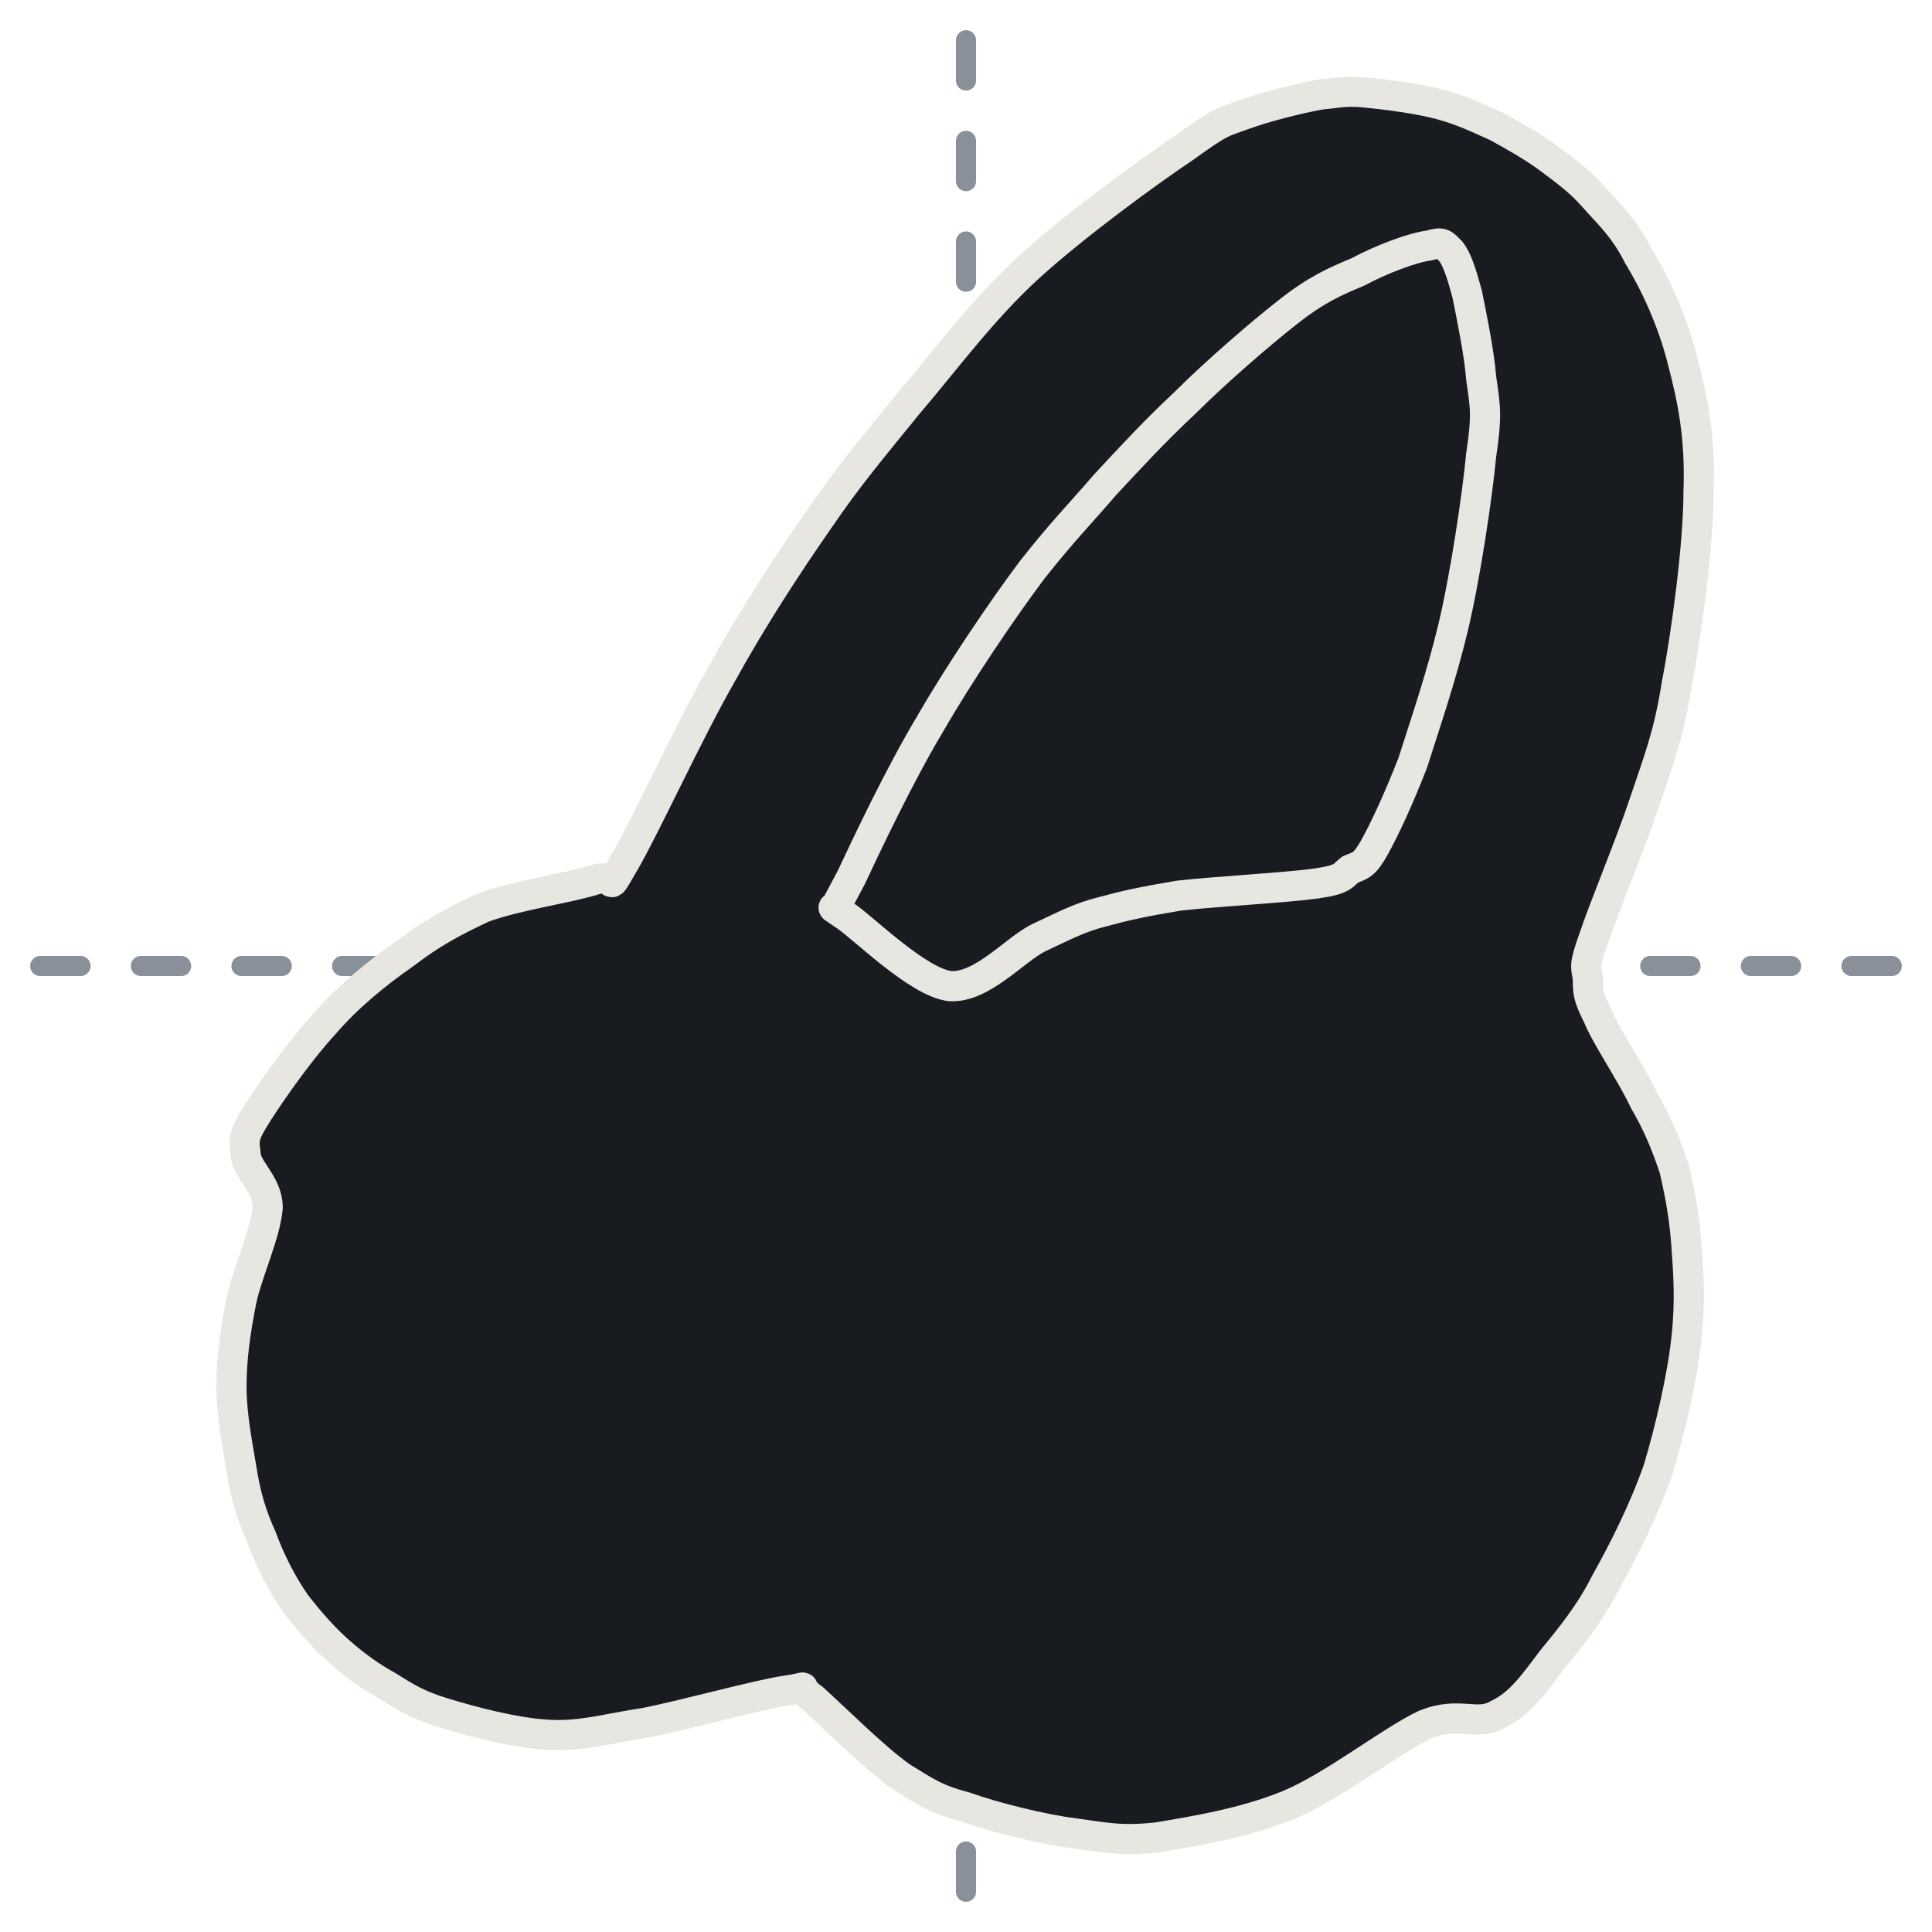
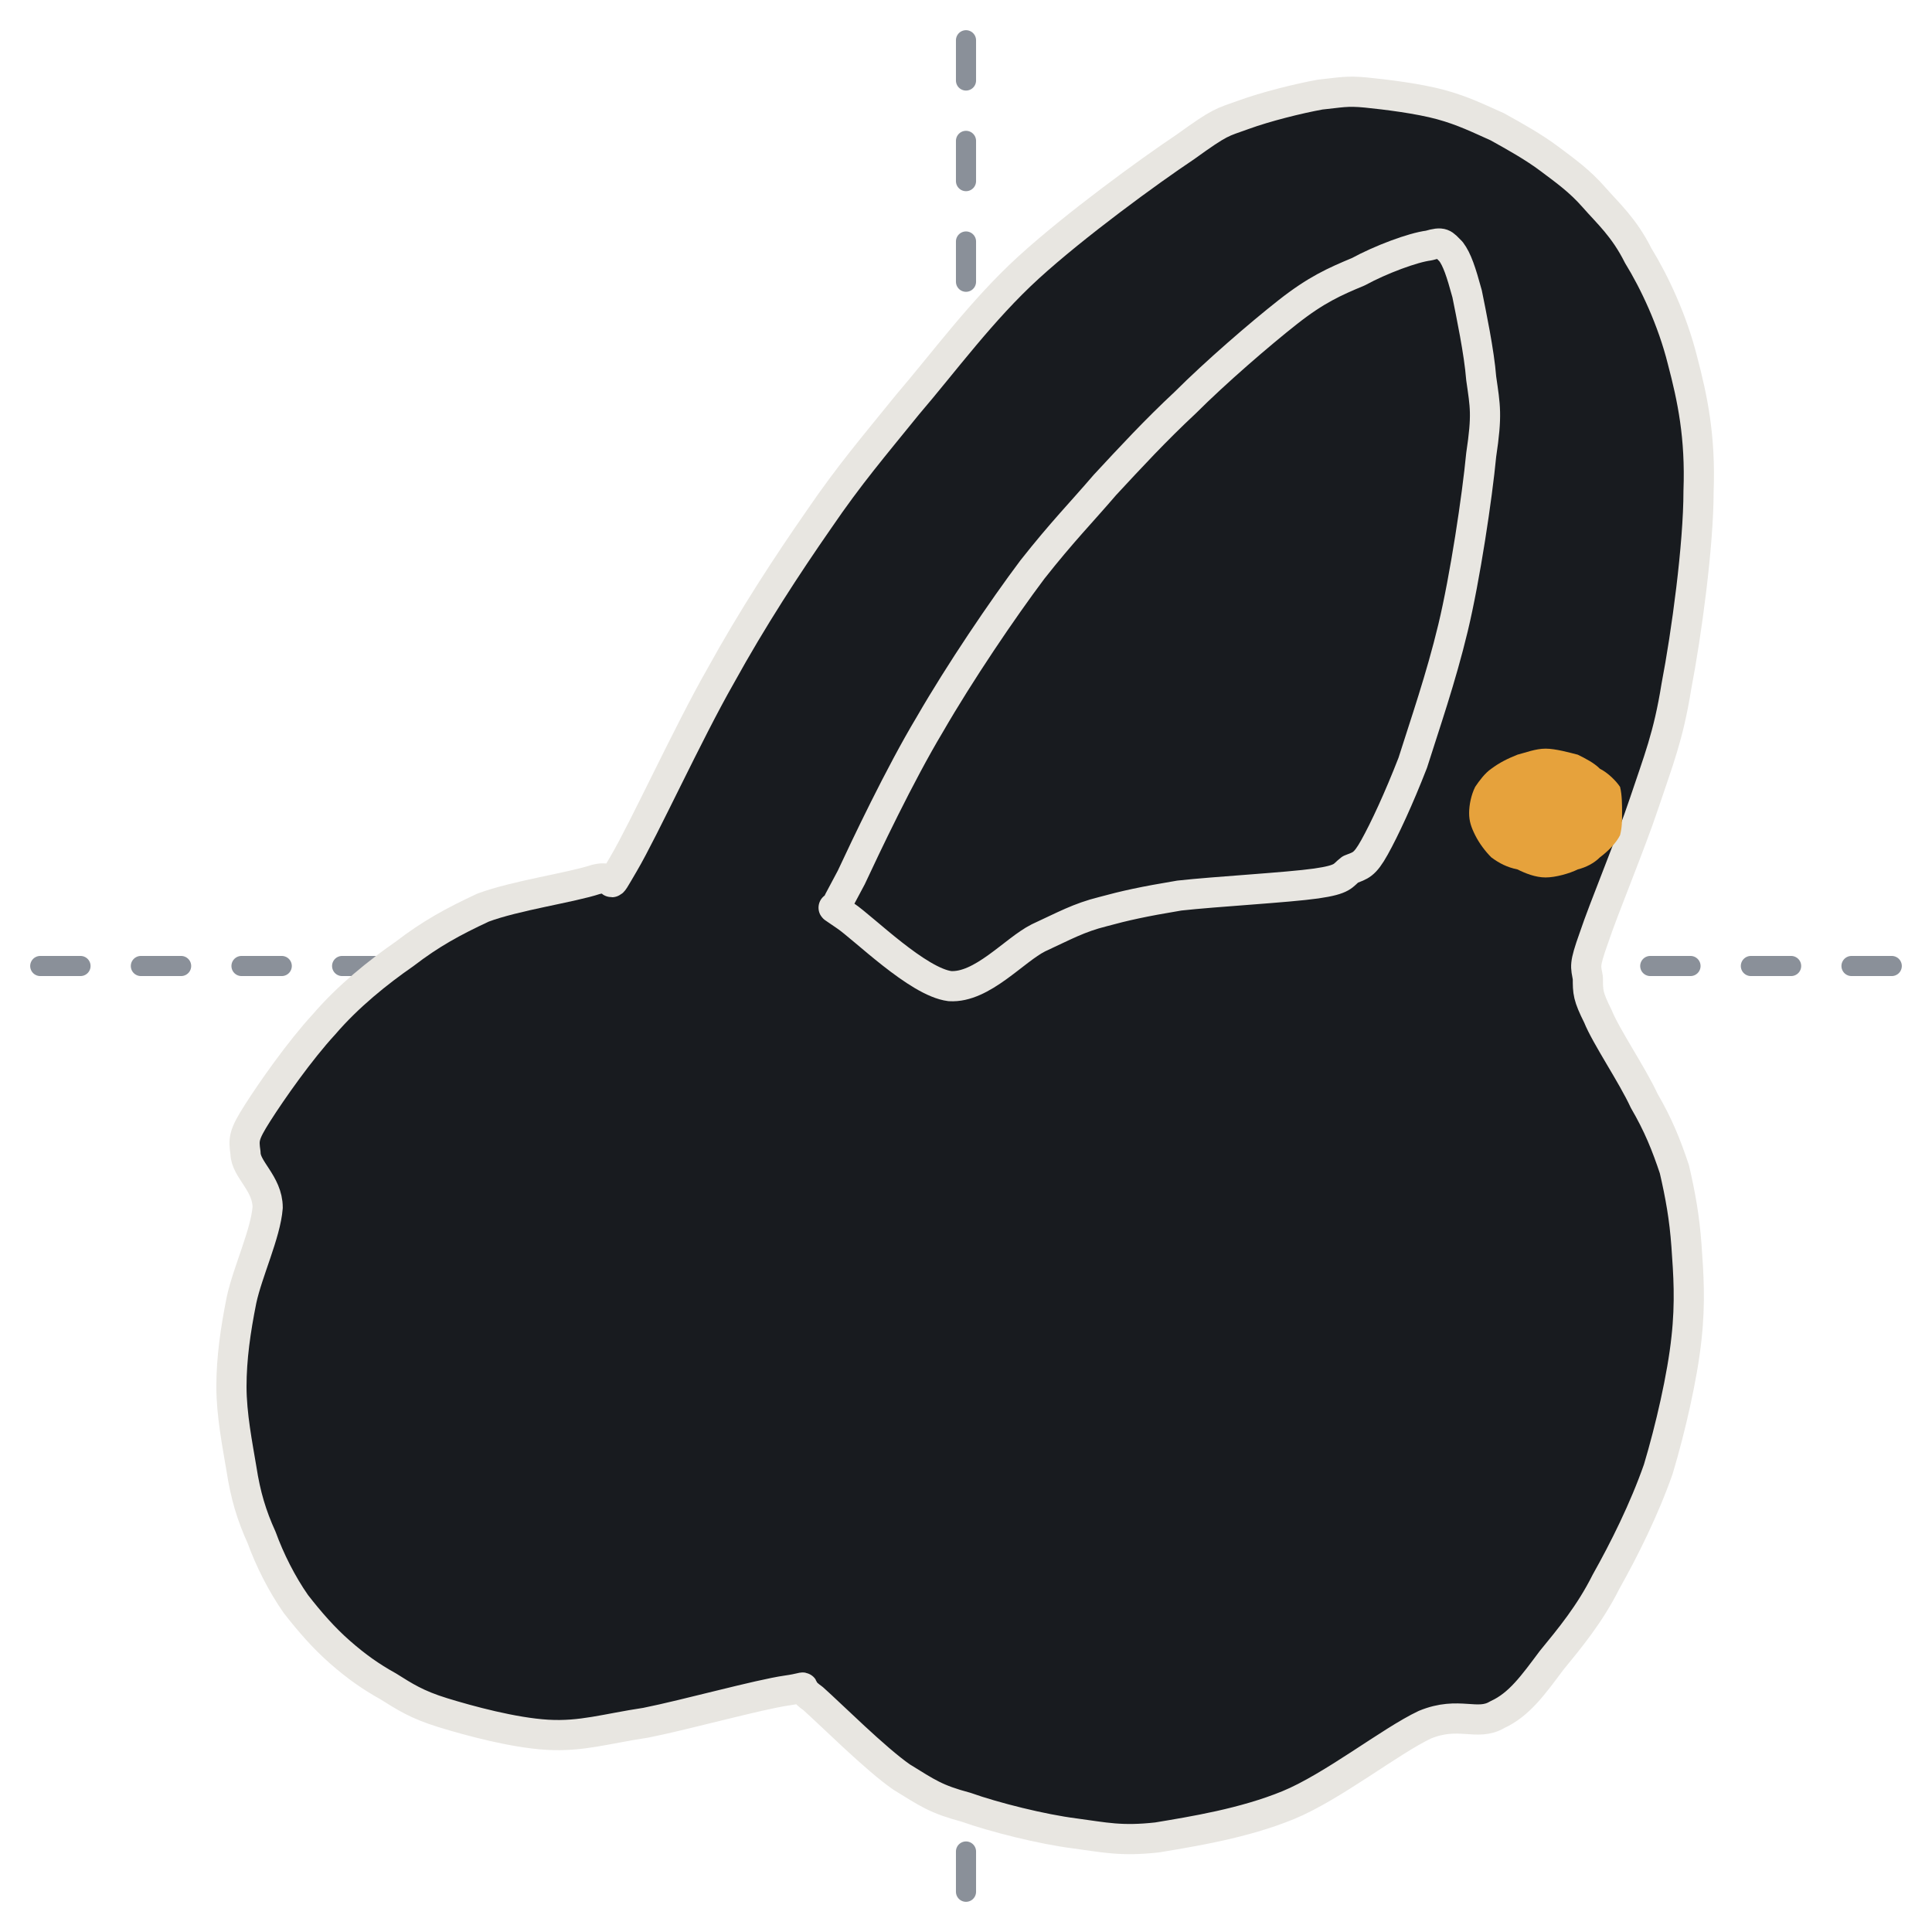
<svg xmlns="http://www.w3.org/2000/svg" viewBox="0 0 96 96" width="96" height="96" role="img" aria-label="HD 350BT">
  <path d="M48.0 2.0L48.0 4.0M48.0 7.0L48.0 9.0M48.0 12.0L48.0 14.0M48.0 17.0L48.0 19.0M48.0 22.0L48.0 24.0M48.0 27.0L48.0 29.0M48.0 32.0L48.0 34.0M48.0 37.0L48.0 39.0M48.0 42.0L48.0 44.0M48.0 47.0L48.0 49.0M48.0 52.0L48.0 54.0M48.0 57.0L48.0 59.0M48.0 62.0L48.0 64.0M48.0 67.0L48.0 69.0M48.0 72.0L48.0 74.0M48.0 77.0L48.0 79.0M48.0 82.0L48.0 84.0M48.0 87.0L48.0 89.0M48.0 92.0L48.0 94.0M2.0 48.0L4.0 48.0M7.0 48.0L9.0 48.0M12.0 48.0L14.0 48.0M17.0 48.0L19.0 48.0M22.0 48.0L24.0 48.0M27.0 48.0L29.0 48.0M32.0 48.0L34.0 48.0M37.0 48.0L39.0 48.0M42.0 48.0L44.0 48.0M47.0 48.0L49.0 48.0M52.0 48.0L54.0 48.0M57.0 48.0L59.0 48.0M62.0 48.0L64.0 48.0M67.0 48.0L69.0 48.0M72.0 48.0L74.0 48.0M77.0 48.0L79.0 48.0M82.0 48.0L84.0 48.0M87.0 48.0L89.0 48.0M92.0 48.0L94.0 48.0" fill="none" stroke="#8A9099" stroke-width="1.0" stroke-linecap="round" stroke-linejoin="round" />
  <path d="M65.6 4.7C66.6 4.6 66.9 4.5 67.9 4.6C68.9 4.7 70.5 4.9 71.6 5.2C72.7 5.5 73.5 5.9 74.4 6.3C75.3 6.8 76.2 7.3 77.0 7.9C77.8 8.5 78.5 9.0 79.2 9.8C79.9 10.6 80.7 11.3 81.4 12.7C82.2 14.0 83.1 15.9 83.6 17.9C84.1 19.8 84.5 21.7 84.4 24.4C84.4 27.1 83.8 31.5 83.3 34.1C82.9 36.6 82.4 37.8 81.7 39.9C81.0 42.0 79.7 45.1 79.2 46.6C78.7 48.0 78.8 48.0 78.9 48.6C78.9 49.3 78.9 49.5 79.4 50.5C79.8 51.5 81.1 53.4 81.7 54.7C82.4 55.9 82.8 56.9 83.2 58.1C83.5 59.4 83.7 60.5 83.8 61.9C83.9 63.3 84.0 64.7 83.8 66.5C83.6 68.4 83.0 71.0 82.4 73.0C81.7 75.0 80.7 77.0 79.8 78.6C79.0 80.2 78.0 81.4 77.1 82.5C76.2 83.7 75.5 84.7 74.4 85.2C73.4 85.8 72.5 85.0 70.8 85.7C69.1 86.5 66.2 88.8 64.0 89.7C61.8 90.6 59.3 91.0 57.5 91.3C55.7 91.5 54.9 91.3 53.4 91.1C51.8 90.9 49.4 90.3 48.0 89.8C46.5 89.4 46.1 89.1 44.8 88.3C43.5 87.4 41.3 85.2 40.4 84.4C39.4 83.7 40.5 83.8 39.1 84.0C37.7 84.2 34.1 85.2 32.1 85.6C30.1 85.9 28.9 86.3 27.2 86.2C25.5 86.1 23.3 85.5 22.0 85.1C20.7 84.7 20.1 84.3 19.3 83.8C18.4 83.3 17.7 82.8 16.9 82.1C16.1 81.4 15.4 80.6 14.7 79.7C14.0 78.7 13.4 77.5 13.0 76.4C12.5 75.3 12.2 74.3 12.0 73.0C11.8 71.8 11.5 70.3 11.5 68.9C11.5 67.5 11.7 66.1 12.0 64.6C12.3 63.2 13.2 61.3 13.3 60.0C13.3 58.8 12.2 58.1 12.2 57.3C12.1 56.6 12.1 56.4 12.8 55.3C13.5 54.2 14.9 52.2 16.1 50.9C17.3 49.5 18.8 48.3 20.1 47.4C21.4 46.4 22.5 45.8 24.0 45.1C25.6 44.5 28.4 44.1 29.6 43.7C30.8 43.4 30.0 44.6 31.0 42.9C32.0 41.2 34.2 36.4 35.8 33.6C37.4 30.7 39.1 28.1 40.7 25.8C42.2 23.6 43.4 22.2 45.1 20.1C46.9 18.0 48.8 15.4 51.1 13.3C53.4 11.2 57.1 8.5 58.9 7.3C60.7 6.0 60.7 6.1 61.8 5.7C62.9 5.3 64.5 4.9 65.6 4.7Z" fill="#181B1F" stroke="#E8E6E1" stroke-width="1.5" stroke-linecap="round" stroke-linejoin="round" />
+   <path d="M80.6 40.4C80.6 40.8 80.6 41.1 80.5 41.5C80.3 41.9 79.9 42.3 79.5 42.6C79.2 42.9 78.8 43.1 78.4 43.2C78.0 43.4 77.3 43.6 76.8 43.6C76.3 43.6 75.8 43.4 75.4 43.2C74.9 43.1 74.5 42.9 74.1 42.6C73.8 42.3 73.5 41.9 73.3 41.5C73.1 41.1 73.0 40.8 73.0 40.4C73.0 40.0 73.1 39.5 73.3 39.1C73.5 38.8 73.8 38.4 74.1 38.2C74.5 37.9 74.9 37.7 75.4 37.5C75.8 37.4 76.3 37.2 76.8 37.2C77.3 37.2 78.0 37.4 78.4 37.5C78.8 37.7 79.2 37.9 79.5 38.2C79.9 38.4 80.3 38.8 80.5 39.1C80.6 39.5 80.6 40.0 80.6 40.4Z" fill="#E6A23C" />
  <path d="M71.0 12.2C71.7 12.0 71.7 12.1 72.1 12.5C72.4 12.9 72.6 13.5 72.9 14.6C73.1 15.6 73.5 17.5 73.6 18.8C73.8 20.2 73.9 20.6 73.6 22.6C73.4 24.7 72.8 28.7 72.2 31.2C71.6 33.7 70.8 36.0 70.2 37.9C69.5 39.7 68.8 41.2 68.3 42.1C67.8 43.0 67.6 43.0 67.1 43.2C66.7 43.5 66.8 43.7 65.4 43.9C64.0 44.1 60.4 44.3 58.6 44.5C56.8 44.8 55.9 45.0 54.8 45.3C53.6 45.6 52.9 46.0 51.6 46.6C50.4 47.2 48.8 49.1 47.2 49.0C45.6 48.8 42.9 46.1 42.0 45.5C41.0 44.8 41.6 45.3 41.6 45.0C41.7 44.7 41.5 45.1 42.3 43.6C43.0 42.1 44.7 38.5 46.2 36.0C47.7 33.4 49.8 30.3 51.3 28.3C52.8 26.4 53.7 25.5 54.9 24.1C56.2 22.7 57.4 21.4 58.9 20.0C60.4 18.5 62.6 16.6 64.0 15.5C65.4 14.4 66.3 14.0 67.5 13.5C68.6 12.9 70.2 12.3 71.0 12.2Z" fill="none" stroke="#E8E6E1" stroke-width="1.5" stroke-linecap="round" stroke-linejoin="round" />
</svg>
